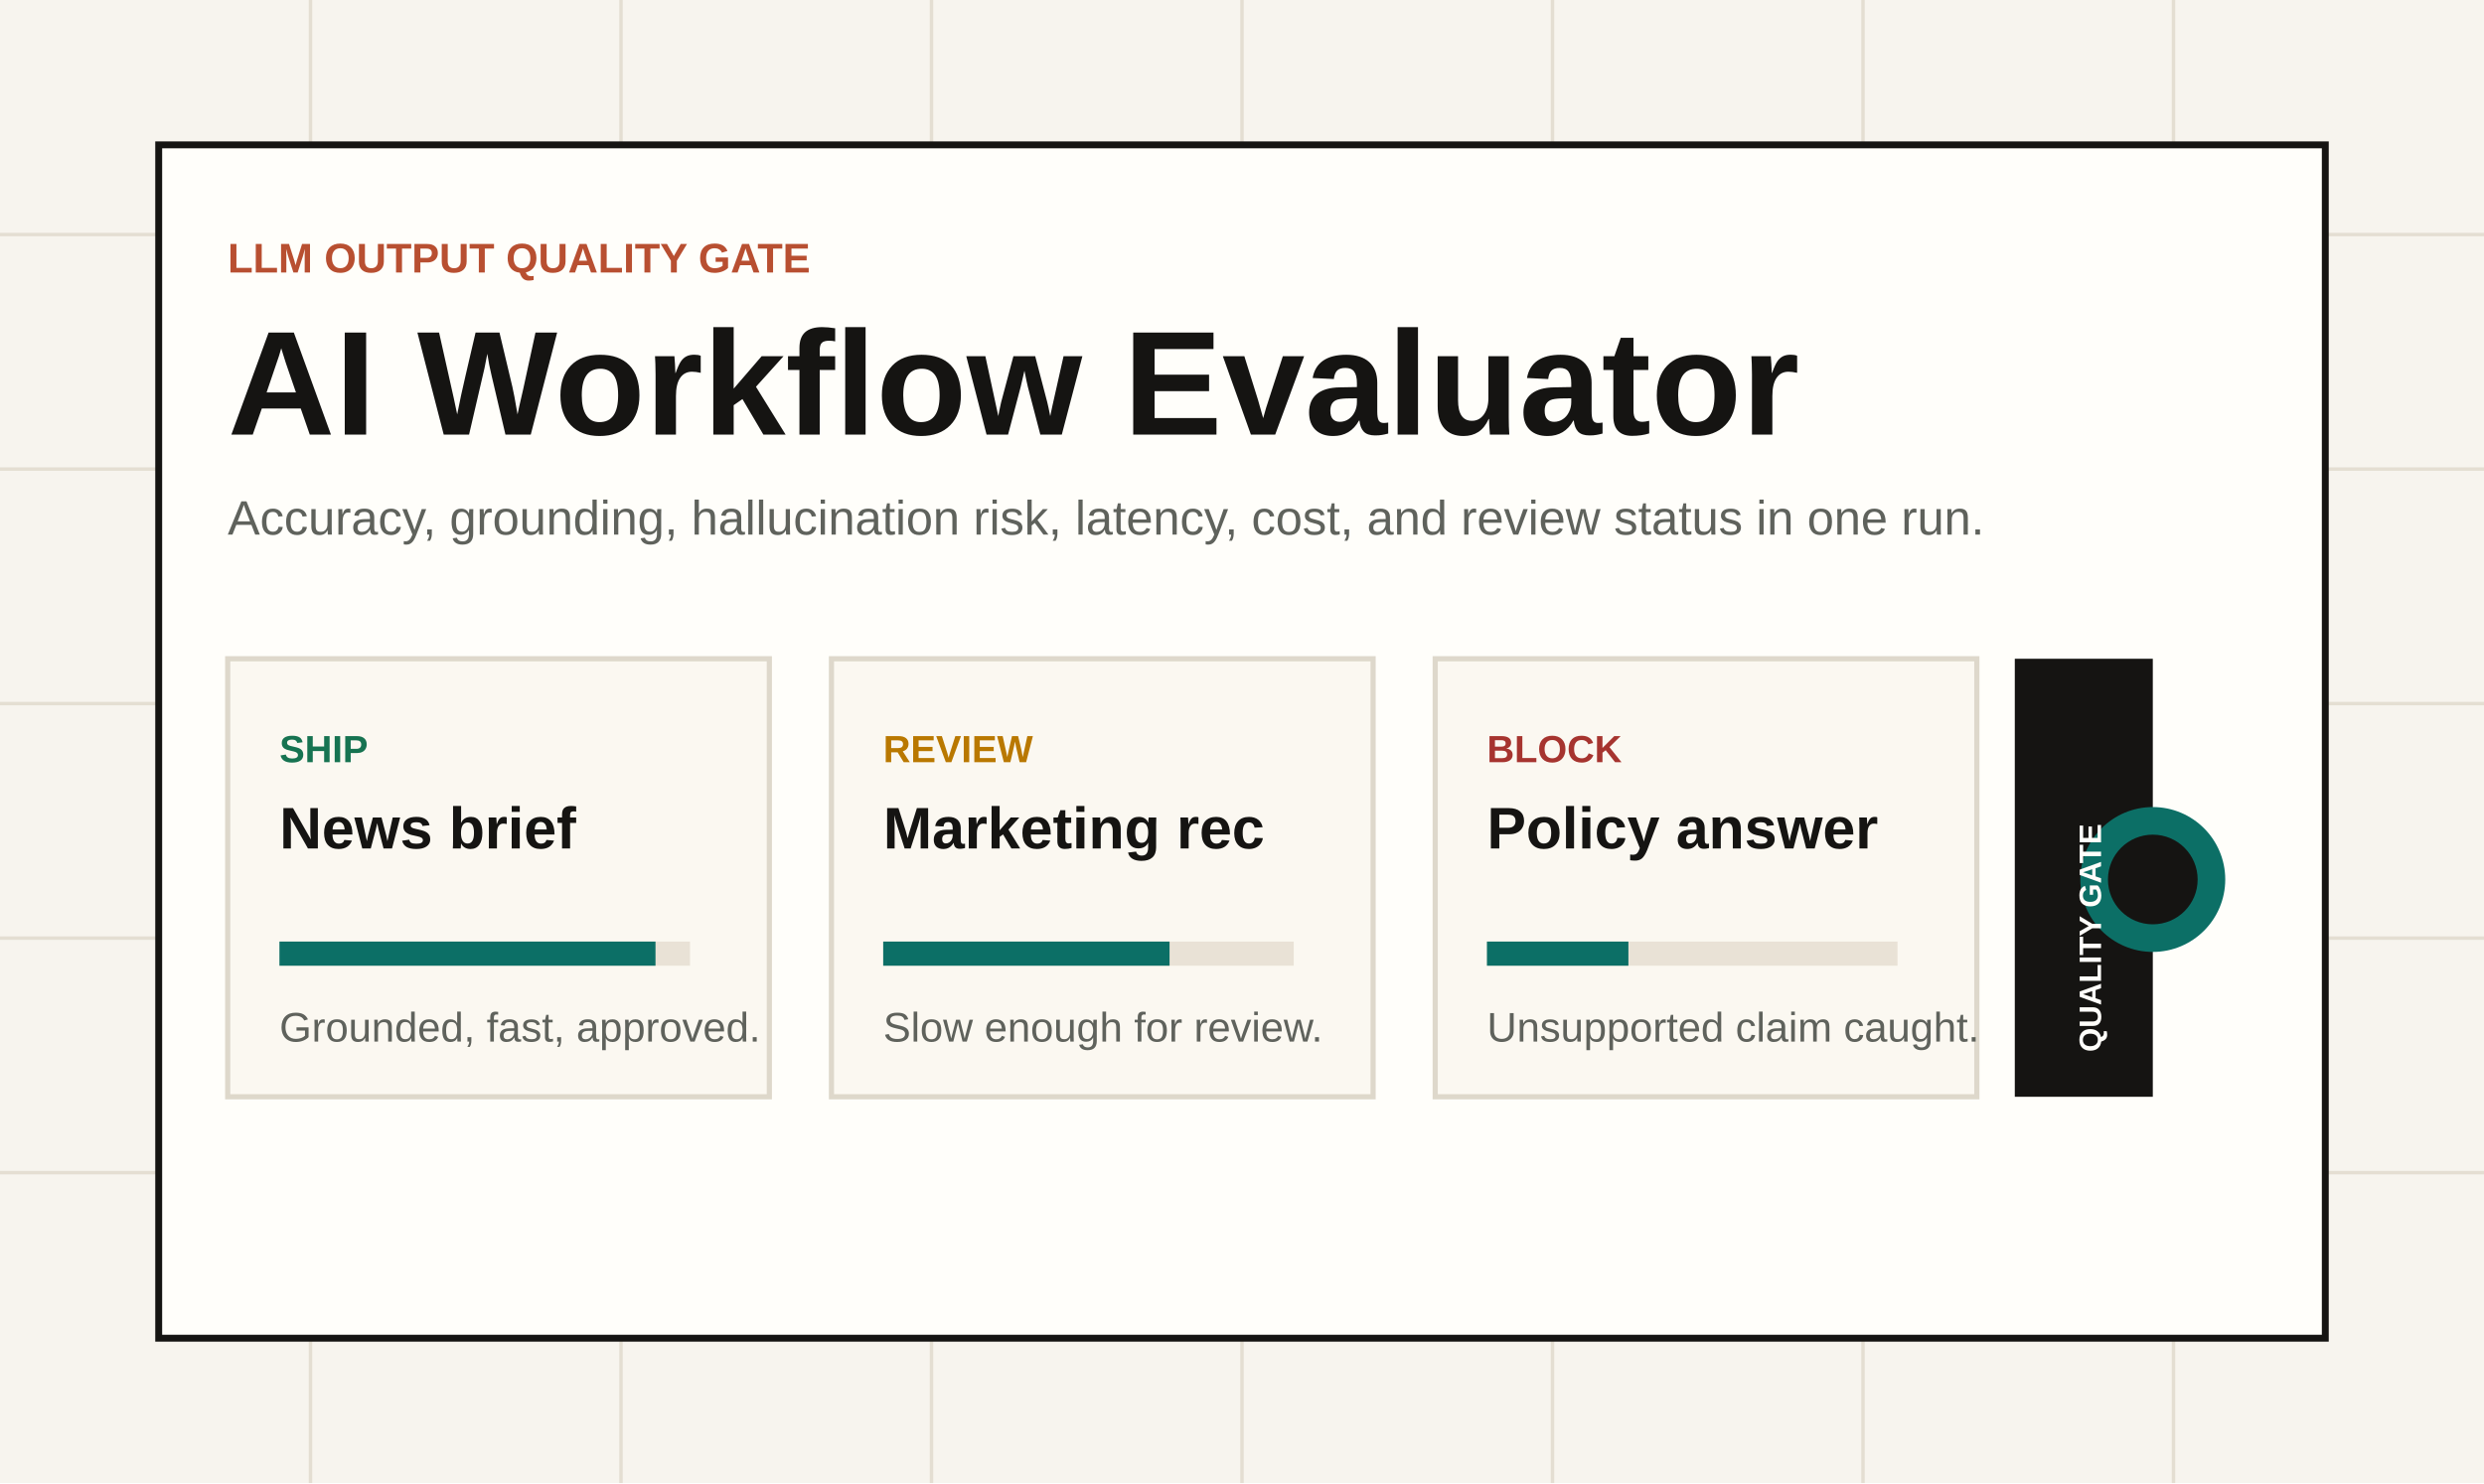
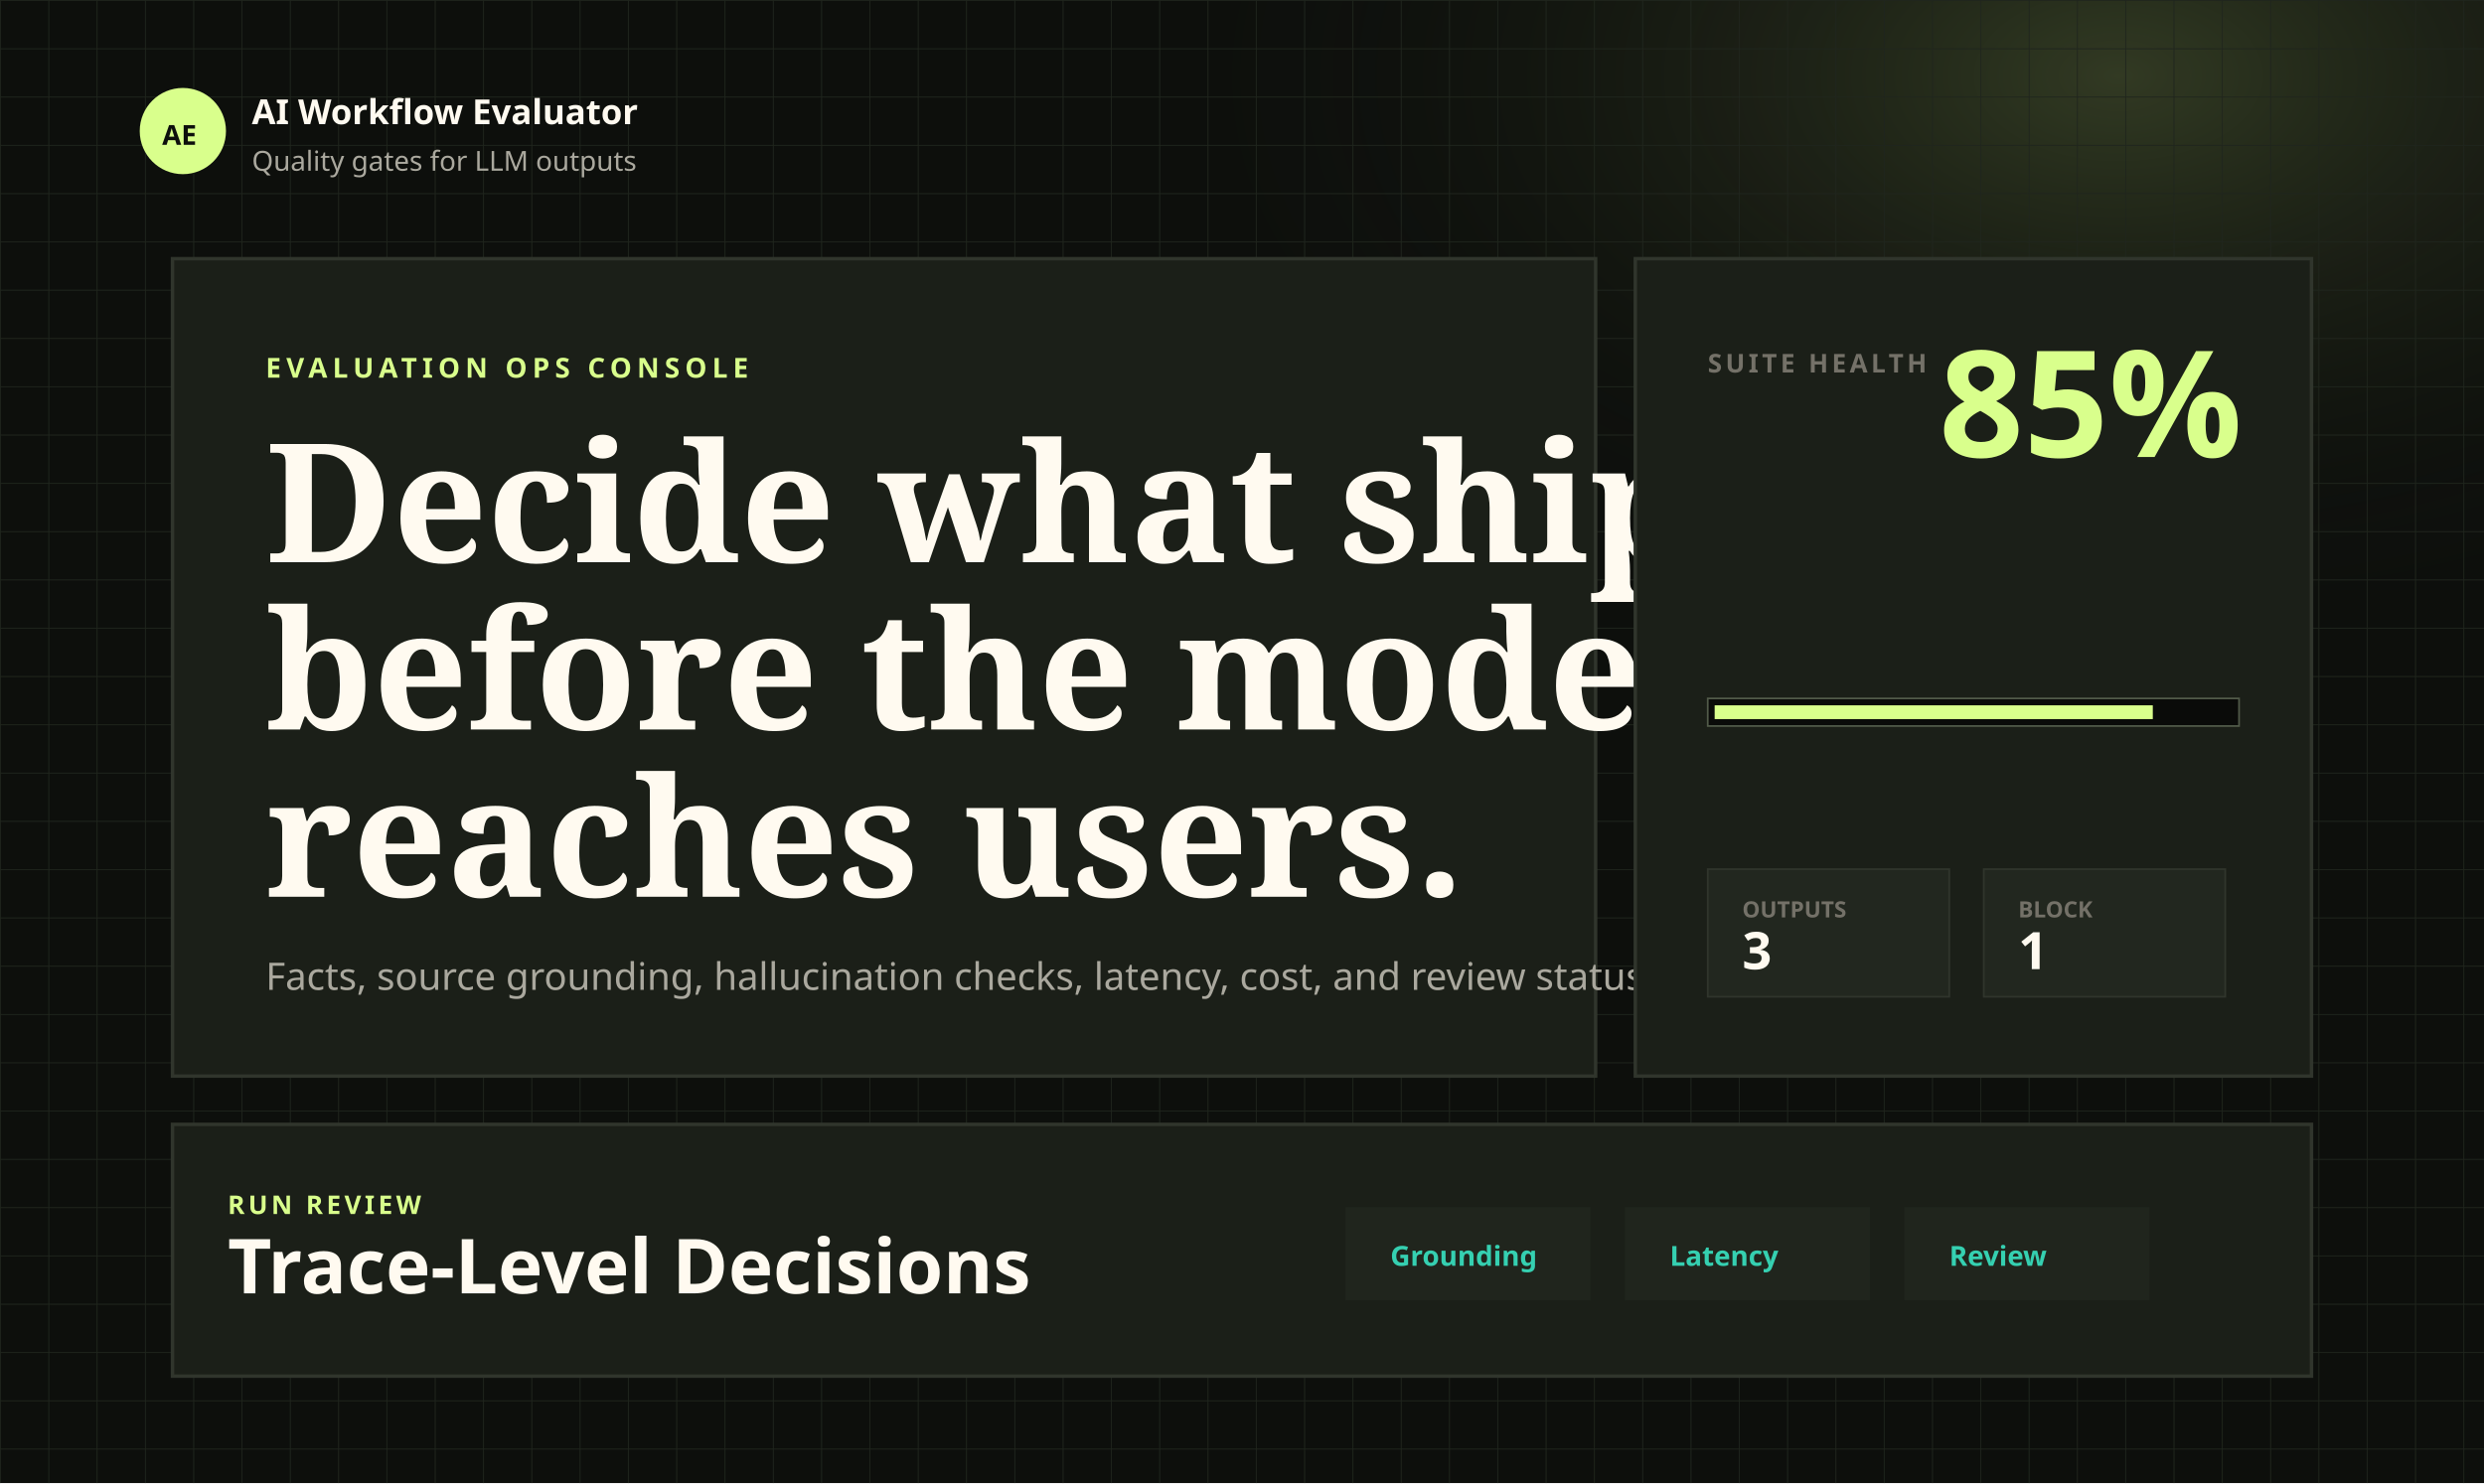
<svg xmlns="http://www.w3.org/2000/svg" width="1440" height="860" viewBox="0 0 1440 860" role="img" aria-labelledby="title desc">
-   <rect width="1440" height="860" fill="#f7f4ee" />
-   <path d="M0 136h1440M0 272h1440M0 408h1440M0 544h1440M0 680h1440M180 0v860M360 0v860M540 0v860M720 0v860M900 0v860M1080 0v860M1260 0v860" stroke="#e4ded2" stroke-width="2" />
-   <rect x="92" y="84" width="1256" height="692" fill="#fffefa" stroke="#151412" stroke-width="4" />
-   <text x="132" y="158" fill="#b84f31" font-family="Arial, sans-serif" font-size="24" font-weight="700">LLM OUTPUT QUALITY GATE</text>
-   <text x="132" y="252" fill="#151412" font-family="Arial, sans-serif" font-size="86" font-weight="900">AI Workflow Evaluator</text>
-   <text x="132" y="310" fill="#5f625c" font-family="Arial, sans-serif" font-size="28">Accuracy, grounding, hallucination risk, latency, cost, and review status in one run.</text>
-   <rect x="132" y="382" width="314" height="254" fill="#fbf8f1" stroke="#ded8cb" stroke-width="3" />
-   <rect x="482" y="382" width="314" height="254" fill="#fbf8f1" stroke="#ded8cb" stroke-width="3" />
-   <rect x="832" y="382" width="314" height="254" fill="#fbf8f1" stroke="#ded8cb" stroke-width="3" />
-   <rect x="1168" y="382" width="80" height="254" fill="#151412" />
-   <text x="162" y="442" fill="#167351" font-family="Arial, sans-serif" font-size="22" font-weight="800">SHIP</text>
-   <text x="512" y="442" fill="#b97800" font-family="Arial, sans-serif" font-size="22" font-weight="800">REVIEW</text>
-   <text x="862" y="442" fill="#a6342f" font-family="Arial, sans-serif" font-size="22" font-weight="800">BLOCK</text>
-   <text x="162" y="492" fill="#151412" font-family="Arial, sans-serif" font-size="34" font-weight="800">News brief</text>
-   <text x="512" y="492" fill="#151412" font-family="Arial, sans-serif" font-size="34" font-weight="800">Marketing rec</text>
-   <text x="862" y="492" fill="#151412" font-family="Arial, sans-serif" font-size="34" font-weight="800">Policy answer</text>
-   <rect x="162" y="546" width="238" height="14" fill="#e9e2d6" />
-   <rect x="162" y="546" width="218" height="14" fill="#0c6f66" />
-   <rect x="512" y="546" width="238" height="14" fill="#e9e2d6" />
-   <rect x="512" y="546" width="166" height="14" fill="#0c6f66" />
-   <rect x="862" y="546" width="238" height="14" fill="#e9e2d6" />
-   <rect x="862" y="546" width="82" height="14" fill="#0c6f66" />
-   <text x="162" y="604" fill="#5f625c" font-family="Arial, sans-serif" font-size="24">Grounded, fast, approved.</text>
-   <text x="512" y="604" fill="#5f625c" font-family="Arial, sans-serif" font-size="24">Slow enough for review.</text>
-   <text x="862" y="604" fill="#5f625c" font-family="Arial, sans-serif" font-size="24">Unsupported claim caught.</text>
-   <circle cx="1248" cy="510" r="42" fill="#0c6f66" />
-   <circle cx="1248" cy="510" r="26" fill="#151412" />
-   <text x="1218" y="610" fill="#fffefa" font-family="Arial, sans-serif" font-size="18" font-weight="700" transform="rotate(-90 1218 610)">QUALITY GATE</text>
+   <rect width="1440" height="860" fill="#0d0f0c" />
+   <radialGradient id="g1" cx="85%" cy="5%" r="70%">
+     <stop offset="0" stop-color="#d9ff8c" stop-opacity=".18" />
+     <stop offset=".55" stop-color="#0d0f0c" stop-opacity="0" />
+   </radialGradient>
+   <rect width="1440" height="860" fill="url(#g1)" />
+   <path d="M0 0h1440v860H0z" fill="none" />
+   <path d="M0 0h1440v860H0z" fill="url(#grid)" />
+   <defs>
+     <pattern id="grid" width="28" height="28" patternUnits="userSpaceOnUse">
+       <path d="M28 0H0v28" fill="none" stroke="#20251d" stroke-width="1" />
+     </pattern>
+   </defs>
+   <g font-family="Avenir Next, Segoe UI, sans-serif">
+     <circle cx="106" cy="76" r="25" fill="#d9ff8c" />
+     <text x="94" y="84" fill="#0d0f0c" font-size="16" font-weight="900">AE</text>
+     <text x="146" y="72" fill="#fffaf0" font-size="20" font-weight="800">AI Workflow Evaluator</text>
+     <text x="146" y="99" fill="#aaa89e" font-size="16">Quality gates for LLM outputs</text>
+     <rect x="100" y="150" width="825" height="474" fill="#1b1f18" stroke="#30352c" stroke-width="2" />
+     <text x="154" y="219" fill="#d9ff8c" font-size="16" font-weight="900" letter-spacing="3">EVALUATION OPS CONSOLE</text>
+     <text x="154" y="326" fill="#fffaf0" font-family="Georgia, serif" font-size="96" font-weight="700">Decide what ships</text>
+     <text x="154" y="423" fill="#fffaf0" font-family="Georgia, serif" font-size="96" font-weight="700">before the model</text>
+     <text x="154" y="520" fill="#fffaf0" font-family="Georgia, serif" font-size="96" font-weight="700">reaches users.</text>
+     <text x="154" y="574" fill="#aaa89e" font-size="22">Facts, source grounding, hallucination checks, latency, cost, and review status.</text>
+     <rect x="948" y="150" width="392" height="474" fill="#1b1f18" stroke="#30352c" stroke-width="2" />
+     <text x="990" y="216" fill="#747168" font-size="15" font-weight="900" letter-spacing="2">SUITE HEALTH</text>
+     <text x="1124" y="265" fill="#d9ff8c" font-size="86" font-weight="900">85%</text>
+     <rect x="990" y="405" width="308" height="16" fill="#0a0b09" stroke="#515a49" />
+     <rect x="994" y="409" width="254" height="8" fill="#d9ff8c" />
+     <rect x="990" y="504" width="140" height="74" fill="#22271f" stroke="#30352c" />
+     <rect x="1150" y="504" width="140" height="74" fill="#22271f" stroke="#30352c" />
+     <text x="1010" y="532" fill="#747168" font-size="13" font-weight="900">OUTPUTS</text>
+     <text x="1170" y="532" fill="#747168" font-size="13" font-weight="900">BLOCK</text>
+     <text x="1010" y="562" fill="#fffaf0" font-size="30" font-weight="900">3</text>
+     <text x="1170" y="562" fill="#fffaf0" font-size="30" font-weight="900">1</text>
+     <rect x="100" y="652" width="1240" height="146" fill="#1b1f18" stroke="#30352c" stroke-width="2" />
+     <text x="132" y="704" fill="#d9ff8c" font-size="15" font-weight="900" letter-spacing="2">RUN REVIEW</text>
+     <text x="132" y="750" fill="#fffaf0" font-size="44" font-weight="900">Trace-Level Decisions</text>
+     <rect x="780" y="700" width="142" height="54" fill="#20251d" />
+     <rect x="942" y="700" width="142" height="54" fill="#20251d" />
+     <rect x="1104" y="700" width="142" height="54" fill="#20251d" />
+     <text x="806" y="734" fill="#35d0b1" font-size="16" font-weight="900">Grounding</text>
+     <text x="968" y="734" fill="#35d0b1" font-size="16" font-weight="900">Latency</text>
+     <text x="1130" y="734" fill="#35d0b1" font-size="16" font-weight="900">Review</text>
+   </g>
</svg>
